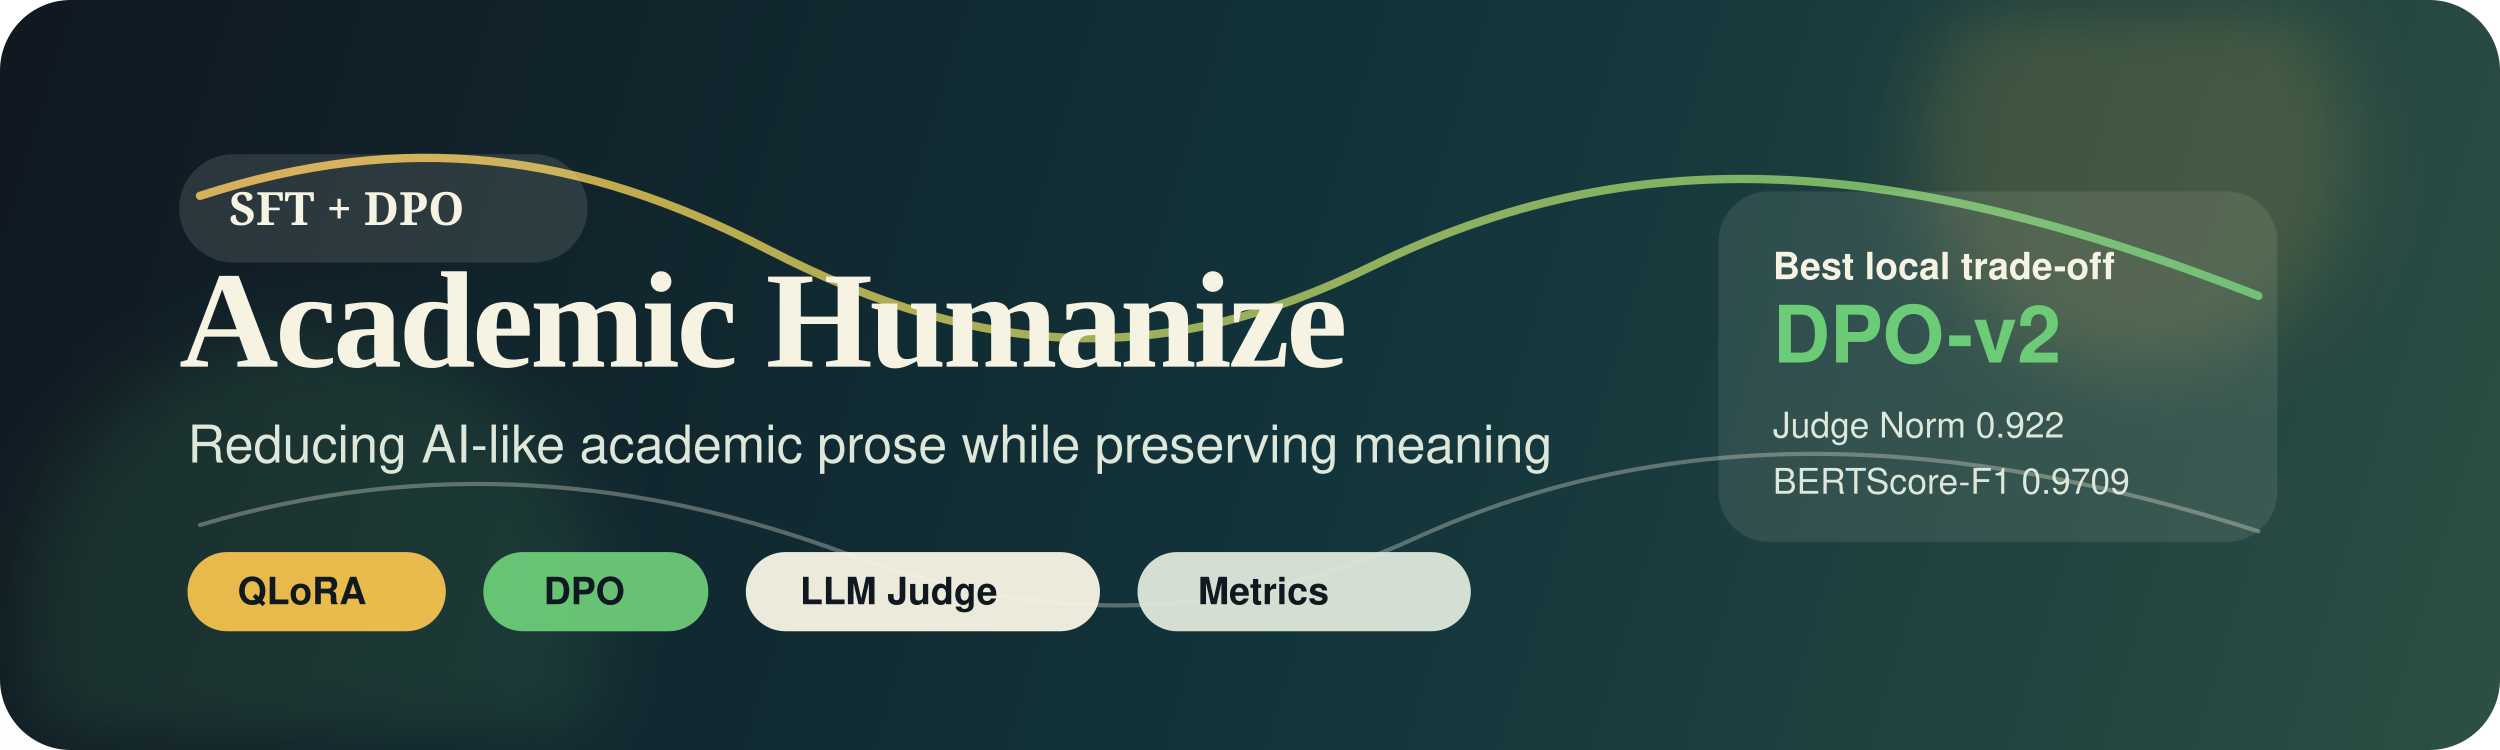
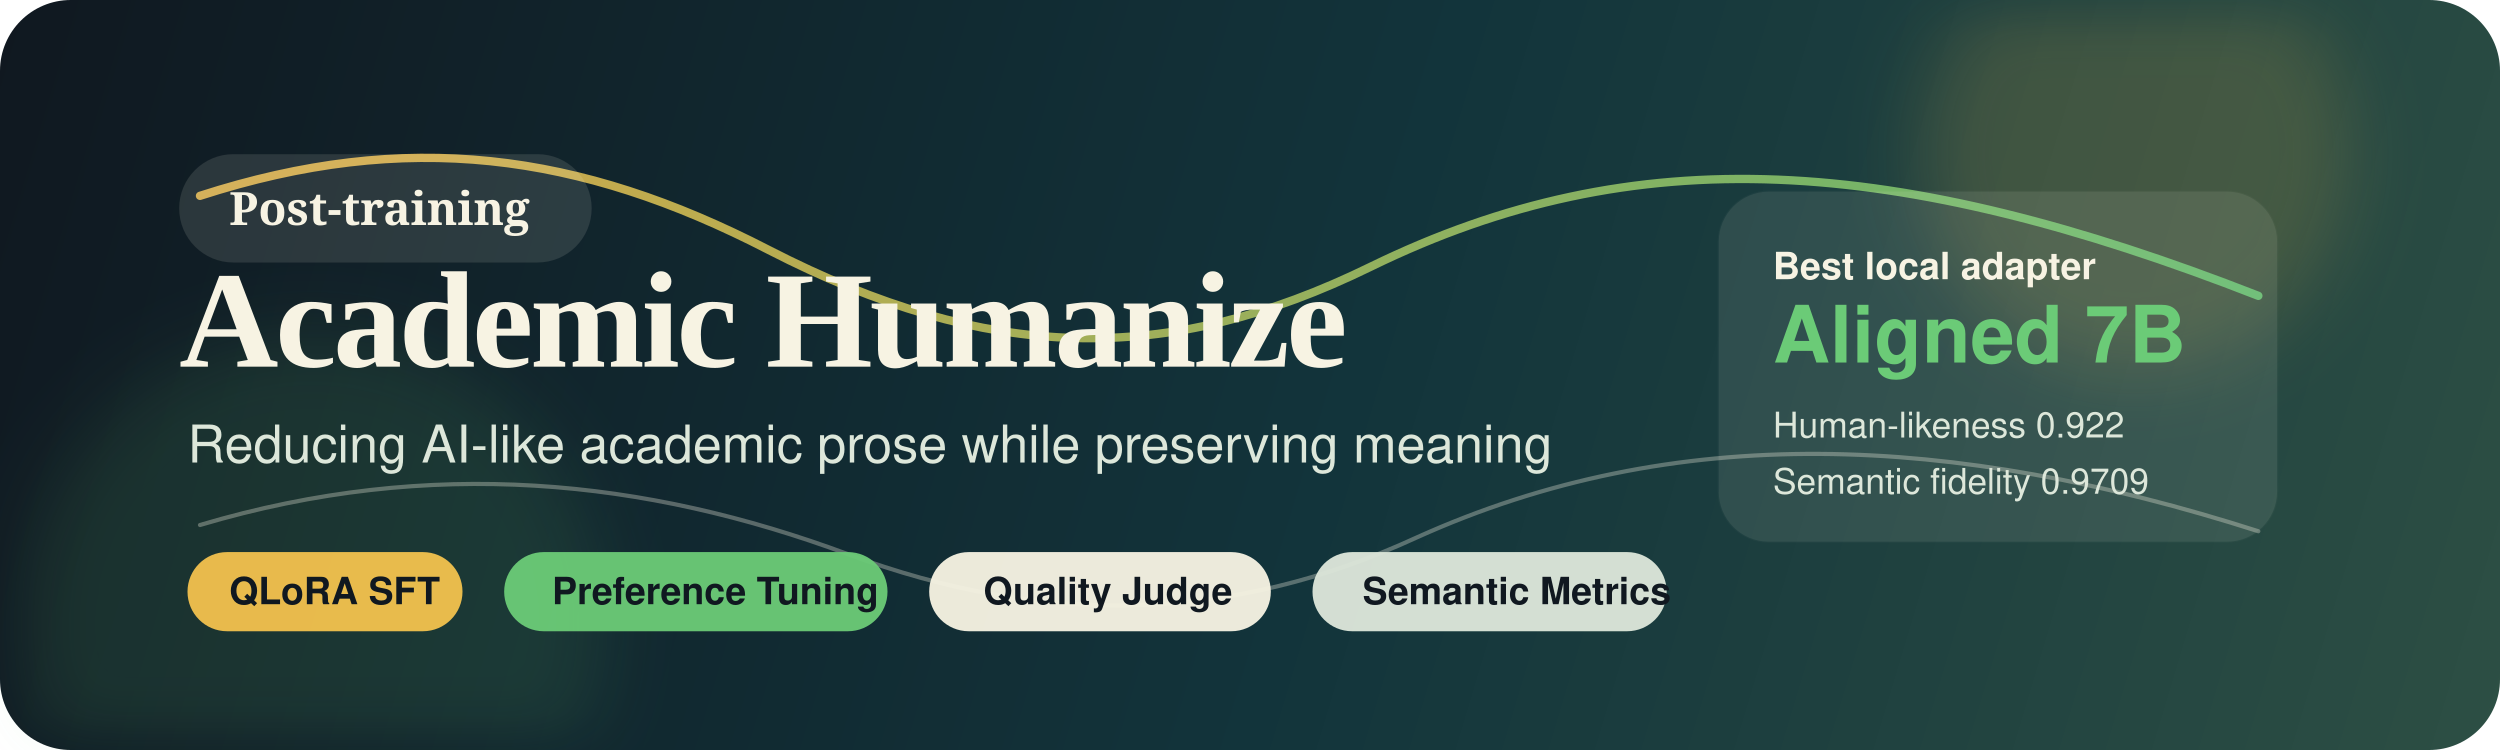
<svg xmlns="http://www.w3.org/2000/svg" width="1200" height="360" viewBox="0 0 1200 360" fill="none" role="img" aria-labelledby="title desc">
  <defs>
    <linearGradient id="bg" x1="0" y1="0" x2="1200" y2="360" gradientUnits="userSpaceOnUse">
      <stop stop-color="#101820" />
      <stop offset="0.54" stop-color="#12343B" />
      <stop offset="1" stop-color="#2D4F44" />
    </linearGradient>
    <linearGradient id="accent" x1="180" y1="80" x2="1020" y2="320" gradientUnits="userSpaceOnUse">
      <stop stop-color="#F2C14E" />
      <stop offset="1" stop-color="#6BCB77" />
    </linearGradient>
    <filter id="soft" x="-20%" y="-20%" width="140%" height="140%">
      <feGaussianBlur stdDeviation="18" />
    </filter>
  </defs>
  <rect width="1200" height="360" rx="34" fill="url(#bg)" />
  <circle cx="1025" cy="74" r="104" fill="#F2C14E" opacity="0.16" filter="url(#soft)" />
  <circle cx="150" cy="300" r="140" fill="#6BCB77" opacity="0.12" filter="url(#soft)" />
  <path d="M96 94C195 62 278 73 369 120C474 174 560 176 658 128C785 66 910 74 1084 142" stroke="url(#accent)" stroke-width="4" stroke-linecap="round" opacity="0.85" />
  <path d="M96 252C207 219 310 230 407 266C501 301 591 299 680 258C804 202 937 208 1084 255" stroke="#F7F3E3" stroke-width="2" stroke-linecap="round" opacity="0.32" />
  <g transform="translate(86 74)">
-     <rect x="0" y="0" width="196" height="52" rx="26" fill="#F7F3E3" opacity="0.12" />
-     <text x="24" y="34" fill="#F7F3E3" font-family="Avenir Next, Georgia, serif" font-size="22" font-weight="600">SFT + DPO</text>
+     <rect x="0" y="0" width="198" height="52" rx="26" fill="#F7F3E3" opacity="0.12" />
+     <text x="24" y="34" fill="#F7F3E3" font-family="Avenir Next, Georgia, serif" font-size="22" font-weight="600">Post-training</text>
  </g>
  <text x="86" y="176" fill="#F7F3E3" font-family="Georgia, 'Times New Roman', serif" font-size="66" font-weight="700" letter-spacing="-1.5">Academic Humanize</text>
  <text x="90" y="222" fill="#DDE7DA" font-family="Avenir Next, Helvetica, Arial, sans-serif" font-size="25" font-weight="500">Reducing AI-like academic prose while preserving meaning</text>
  <g transform="translate(90 265)" font-family="Avenir Next, Helvetica, Arial, sans-serif" font-size="18" font-weight="600">
-     <rect x="0" y="0" width="124" height="38" rx="19" fill="#F2C14E" opacity="0.95" />
-     <text x="24" y="25" fill="#101820">QLoRA</text>
-     <rect x="142" y="0" width="108" height="38" rx="19" fill="#6BCB77" opacity="0.95" />
-     <text x="171" y="25" fill="#101820">DPO</text>
-     <rect x="268" y="0" width="170" height="38" rx="19" fill="#F7F3E3" opacity="0.95" />
-     <text x="294" y="25" fill="#101820">LLM Judge</text>
-     <rect x="456" y="0" width="160" height="38" rx="19" fill="#DDE7DA" opacity="0.95" />
-     <text x="485" y="25" fill="#101820">Metrics</text>
+     <rect x="0" y="0" width="132" height="38" rx="19" fill="#F2C14E" opacity="0.95" />
+     <text x="20" y="25" fill="#101820">QLoRA SFT</text>
+     <rect x="152" y="0" width="184" height="38" rx="19" fill="#6BCB77" opacity="0.95" />
+     <text x="175" y="25" fill="#101820">Preference Tuning</text>
+     <rect x="356" y="0" width="164" height="38" rx="19" fill="#F7F3E3" opacity="0.95" />
+     <text x="382" y="25" fill="#101820">Quality Judge</text>
+     <rect x="540" y="0" width="170" height="38" rx="19" fill="#DDE7DA" opacity="0.95" />
+     <text x="564" y="25" fill="#101820">Semantic Metrics</text>
  </g>
  <g transform="translate(825 92)">
    <rect x="0" y="0" width="268" height="168" rx="24" fill="#F7F3E3" opacity="0.10" stroke="#F7F3E3" stroke-opacity="0.24" />
-     <text x="26" y="42" fill="#F7F3E3" font-family="Avenir Next, Helvetica, Arial, sans-serif" font-size="18" font-weight="700">Best local trade-off</text>
-     <text x="26" y="82" fill="#6BCB77" font-family="Avenir Next, Helvetica, Arial, sans-serif" font-size="38" font-weight="800">DPO-v2</text>
-     <text x="26" y="118" fill="#DDE7DA" font-family="Avenir Next, Helvetica, Arial, sans-serif" font-size="17">Judge Norm 0.922</text>
-     <text x="26" y="145" fill="#DDE7DA" font-family="Avenir Next, Helvetica, Arial, sans-serif" font-size="17">BERTScore-F1 0.9709</text>
+     <text x="26" y="42" fill="#F7F3E3" font-family="Avenir Next, Helvetica, Arial, sans-serif" font-size="18" font-weight="700">Best local adapter</text>
+     <text x="26" y="82" fill="#6BCB77" font-family="Avenir Next, Helvetica, Arial, sans-serif" font-size="38" font-weight="800">Aligned 7B</text>
+     <text x="26" y="118" fill="#DDE7DA" font-family="Avenir Next, Helvetica, Arial, sans-serif" font-size="17">Human-likeness 0.922</text>
+     <text x="26" y="145" fill="#DDE7DA" font-family="Avenir Next, Helvetica, Arial, sans-serif" font-size="17">Semantic fidelity 0.9709</text>
  </g>
</svg>
